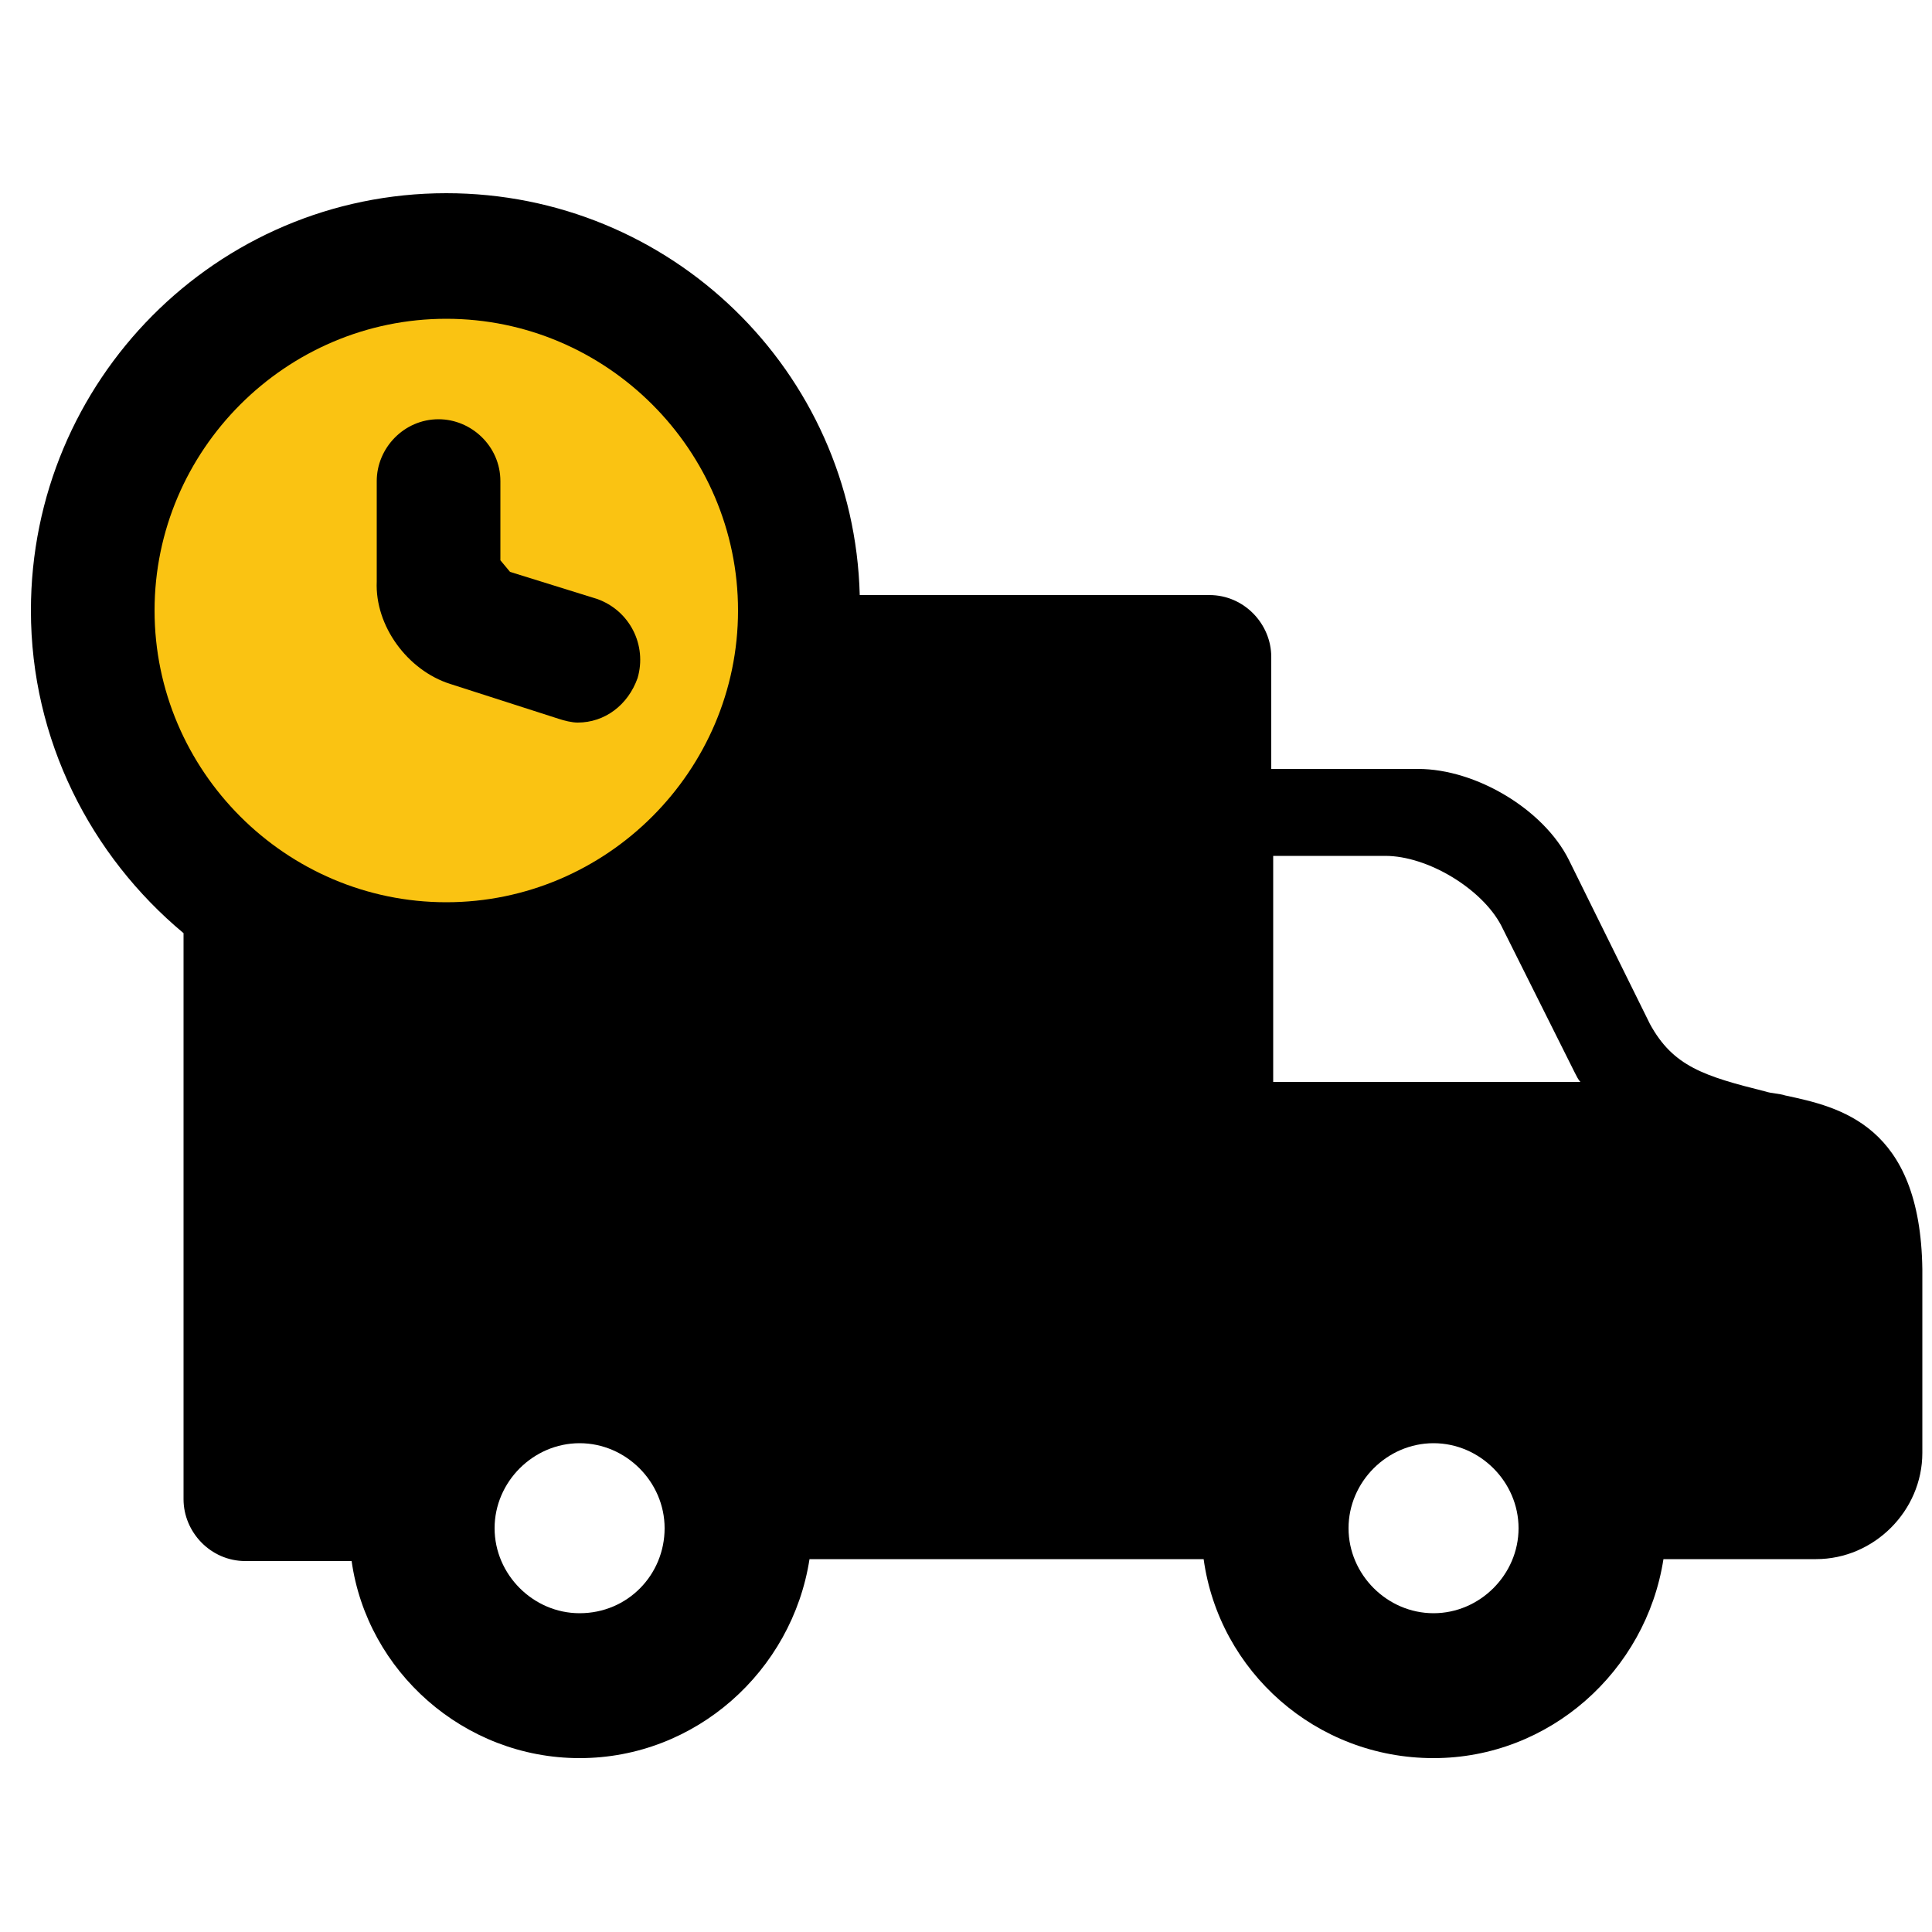
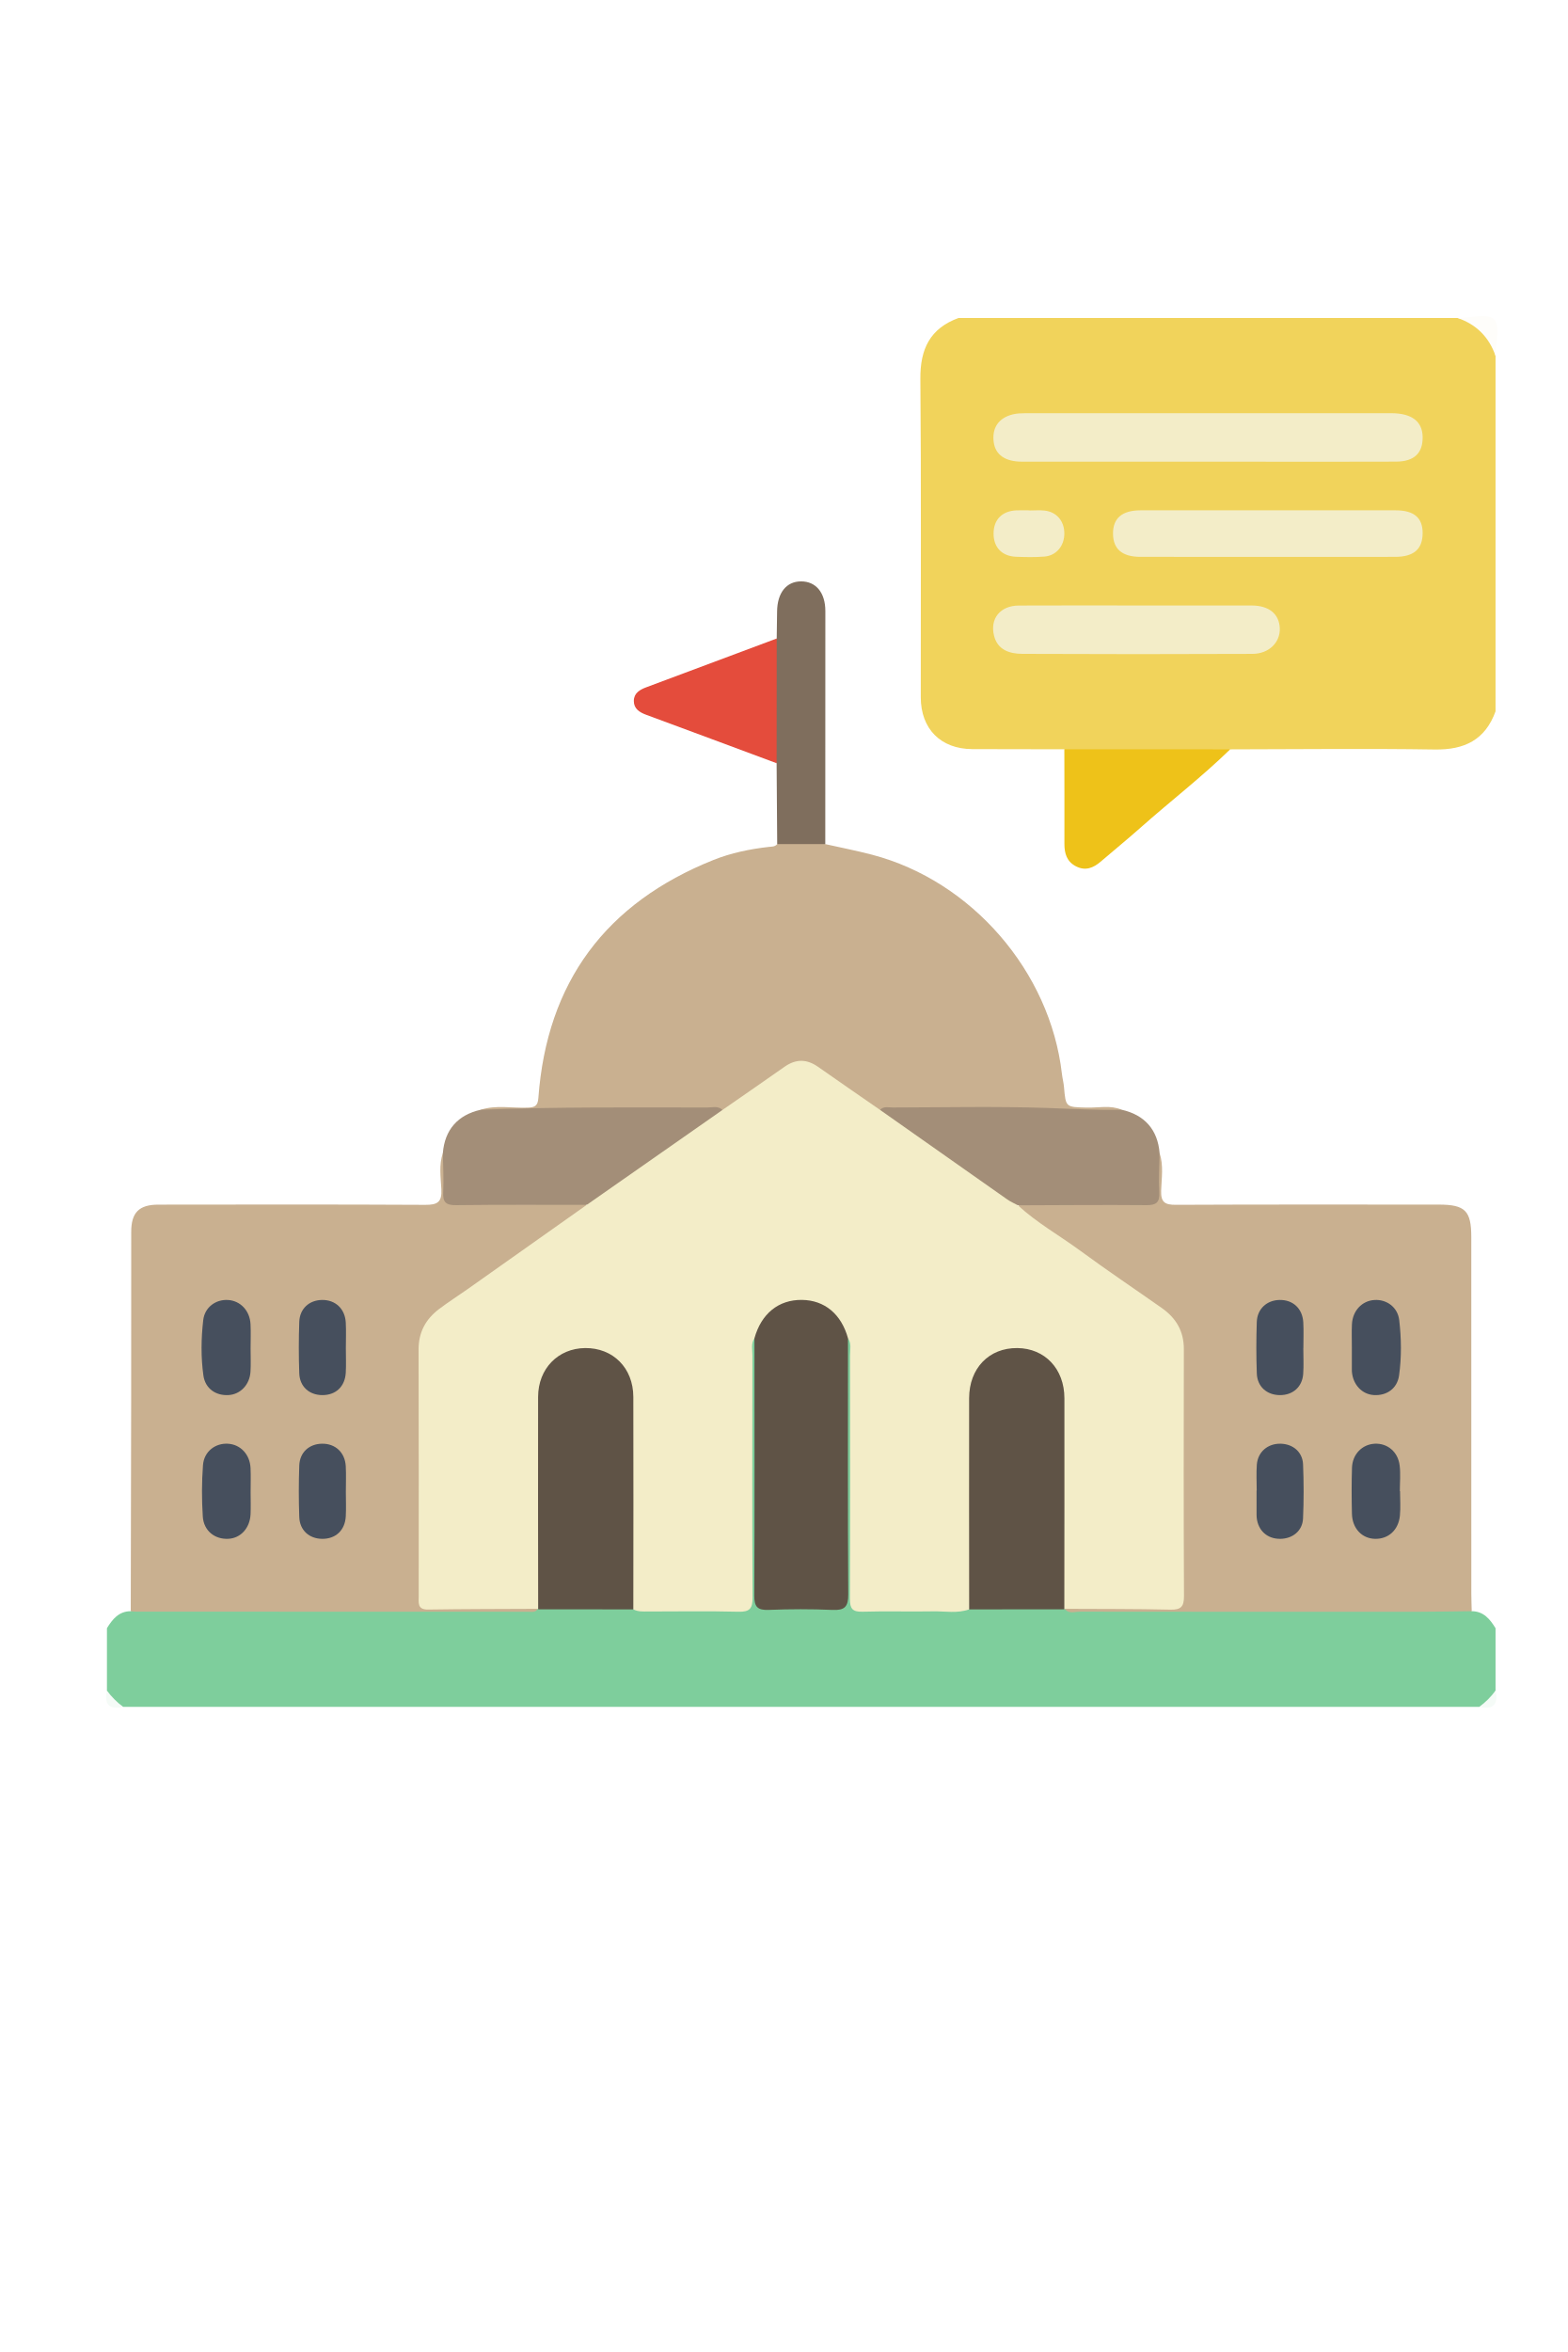
- <svg xmlns="http://www.w3.org/2000/svg" version="1.1" id="Layer_1" x="0px" y="0px" viewBox="0 0 100 100" style="enable-background:new 0 0 100 100;" xml:space="preserve">
-   <style type="text/css">
- 	.st0{fill:#FAC312;}
- </style>
-   <path d="M92.4,56.7c-0.3-0.1-0.7-0.1-1-0.2c-3.2-0.8-4.8-1.3-6-3.5l-4.2-8.5c-1.3-2.6-4.8-4.7-7.8-4.7h-7.6V34  c0-1.7-1.4-3.2-3.2-3.2H44.5C44.2,19.2,34.7,10,23.1,10C11.2,10,1.6,19.7,1.6,31.6c0,6.7,3.1,12.7,7.9,16.7v29.3  c0,1.7,1.4,3.2,3.2,3.2h5.5C19,86.5,24,91,30,91s11-4.5,11.9-10.3h20c0.1,0,0.3,0,0.4,0C63.1,86.5,68.1,91,74.2,91  c6,0,11-4.5,11.9-10.3H94c3,0,5.5-2.5,5.5-5.5v-9.5C99.4,58.2,95.2,57.3,92.4,56.7z M30,83.5c-2.4,0-4.4-2-4.4-4.4s2-4.4,4.4-4.4  s4.4,2,4.4,4.4S32.5,83.5,30,83.5z M74.2,83.5c-2.4,0-4.4-2-4.4-4.4s2-4.4,4.4-4.4s4.4,2,4.4,4.4S76.6,83.5,74.2,83.5z M65.9,56  L65.9,56V44.3h5.8c2.2,0,5,1.7,6,3.6l3.8,7.6c0.1,0.2,0.2,0.4,0.3,0.5C81.8,56,65.9,56,65.9,56z" />
-   <path class="st0" d="M23.1,16.5c8.3,0,15.1,6.8,15.1,15.1s-6.8,15.1-15.1,15.1S8,39.9,8,31.6S14.8,16.5,23.1,16.5z" />
-   <path d="M23.3,35.4l5.6,1.8c0.3,0.1,0.7,0.2,1,0.2c1.4,0,2.6-0.9,3.1-2.3c0.5-1.7-0.4-3.5-2.1-4.1l-4.5-1.4L25.9,29v-4.1  c0-1.8-1.5-3.2-3.2-3.2c-1.8,0-3.2,1.5-3.2,3.2v5.2C19.4,32.4,21.1,34.7,23.3,35.4z" />
+ <svg xmlns="http://www.w3.org/2000/svg" version="1.1" id="Layer_1" x="0px" y="0px" width="864px" height="1296px" viewBox="0 0 864 1296" enable-background="new 0 0 864 1296" xml:space="preserve">
+   <path fill-rule="evenodd" clip-rule="evenodd" fill="#F1D35B" d="M824.239,391.949c-5.705,15.784-17.157,21.3-33.577,21.042  c-37.551-0.593-75.12-0.122-112.682-0.082c-3.559,2.12-7.473,2.416-11.5,2.412c-23.088-0.027-46.177,0.019-69.265-0.041  c-3.69-0.01-7.525,0.34-10.622-2.408c-16.923-0.026-33.846-0.012-50.767-0.095c-17.348-0.084-28.347-11.106-28.362-28.593  c-0.051-58.483,0.29-116.967-0.219-175.446c-0.144-16.399,5.324-27.798,21.036-33.525c91.677,0,183.354,0,275.03,0  c12.167,1.785,19.142,8.759,20.927,20.926C824.239,261.409,824.239,326.679,824.239,391.949z" />
+   <path fill-rule="evenodd" clip-rule="evenodd" fill="#7ECE9C" d="M58.937,897.169c3.056-4.972,6.551-9.33,13.125-9.373  c4.056-2.634,8.638-1.981,13.07-1.993c66.175-0.161,132.35,0.094,198.524,0.265c3.719,0.012,7.469,0.364,11.143-0.561  c0.925-0.292,1.869-0.498,2.821-0.665c17.174-0.764,34.353-0.809,51.533-0.012c18.874,2.009,37.801,0.602,56.701,0.884  c4.369,0.063,6.283-2.204,6.346-6.443c0.042-2.737,0.089-5.476,0.089-8.212c0.009-40.828-0.081-81.654,0.125-122.48  c0.02-3.986-2.034-9.26,3.906-11.473c3.025,3.642,2.211,8.039,2.218,12.188c0.072,41.082,0.025,82.166,0.052,123.25  c0.008,11.523,0.236,11.721,11.616,11.754c8.216,0.022,16.432,0.06,24.649-0.012c9.068-0.08,9.699-0.643,9.715-9.832  c0.061-40.836-0.018-81.672,0.078-122.506c0.01-4.882-1.101-10.019,1.997-14.517c3.904-0.431,3.51,2.787,3.895,4.952  c0.654,3.679,0.339,7.449,0.339,11.183c0.012,40.094-0.01,80.19,0.018,120.284c0.008,11.825,0.153,12.104,12.198,11.912  c16.918-0.267,33.864,1.03,50.75-0.9c17.105-0.801,34.216-0.748,51.333-0.084c0.966,0.138,1.907,0.362,2.842,0.625  c3.657,1.047,7.406,0.677,11.118,0.667c66.311-0.173,132.62-0.434,198.93-0.271c4.426,0.012,9-0.633,13.045,1.995  c6.572,0.049,10.065,4.409,13.128,9.375c0,11.459,0,22.918,0,34.377c-1.131,4.849-4.121,7.839-8.968,8.97  c-249.122,0-498.246,0-747.366,0c-4.847-1.131-7.837-4.121-8.969-8.97C58.937,920.087,58.937,908.628,58.937,897.169z" />
+   <path fill-rule="evenodd" clip-rule="evenodd" fill="#FEFDFA" d="M824.239,196.139c-3.57-10.381-10.538-17.364-20.927-20.926  c6.976,0,16.674-2.722,20.161,0.766C826.962,179.466,824.239,189.164,824.239,196.139z" />
+   <path fill-rule="evenodd" clip-rule="evenodd" fill="#F5FBF7" d="M58.937,931.546c2.534,3.447,5.502,6.456,8.969,8.97  C60.238,942.203,57.248,939.213,58.937,931.546z" />
+   <path fill-rule="evenodd" clip-rule="evenodd" fill="#F5FBF7" d="M815.271,940.516c3.453-2.524,6.449-5.509,8.968-8.97  C825.927,939.213,822.937,942.203,815.271,940.516z" />
+   <path fill-rule="evenodd" clip-rule="evenodd" fill="#C9B090" d="M296.374,886.49c-1.249,2.244-3.433,1.619-5.319,1.619  c-72.258,0.002-144.517-0.023-216.775-0.059c-0.739,0-1.477-0.163-2.217-0.255c0.078-39.325,0.179-78.648,0.228-117.974  c0.037-30.367-0.029-60.732,0.029-91.101c0.021-10.603,4.312-14.928,14.973-14.939c49.035-0.061,98.071-0.151,147.104,0.113  c6.687,0.037,9.241-1.491,8.852-8.598c-0.359-6.587-1.386-13.384,0.826-19.938c4.206,4.964,2.256,10.926,2.489,16.462  c0.39,9.278,0.56,9.754,9.708,9.791c18.396,0.073,36.79-0.002,55.185,0.043c3.706,0.01,7.481-0.374,11.016,1.228  c2.892,4.83-1.902,5.842-4.179,7.494c-14.494,10.523-29.268,20.654-43.921,30.957c-9.563,6.724-19.138,13.436-28.737,20.111  c-8.645,6.012-12.8,13.857-12.742,24.597c0.231,42.792,0.079,85.586,0.11,128.38c0.006,9.732,0.392,10.087,10.076,10.116  c14.679,0.042,29.358-0.033,44.037,0.044C290.294,884.598,293.65,884.111,296.374,886.49z" />
+   <path fill-rule="evenodd" clip-rule="evenodd" fill="#C9B090" d="M811.111,887.794c-9.429,0.109-18.857,0.31-28.286,0.313  c-62.576,0.033-125.15,0.043-187.728-0.045c-2.766-0.004-6.015,1.418-8.298-1.574c2.975-2.524,6.597-1.887,10.015-1.904  c14.941-0.087,29.885,0.033,44.826-0.065c7.76-0.053,8.503-0.758,8.513-8.664c0.061-43.831-0.012-87.661,0.064-131.492  c0.019-10.249-4.799-17.381-12.863-23.025c-23.257-16.278-46.432-32.672-69.616-49.05c-2.93-2.069-8.534-3.253-5.789-9.225  c3.224-1.709,6.736-1.399,10.178-1.409c16.575-0.047,33.147-0.016,49.72-0.021c16.009-0.006,14.523,0.598,14.739-14.334  c0.059-4.082-0.973-8.516,2.507-11.928c2.253,6.803,1.073,13.826,0.849,20.686c-0.21,6.395,2.04,7.853,8.096,7.823  c48.287-0.226,96.574-0.133,144.861-0.121c14.622,0.004,17.976,3.364,17.978,17.957c0.004,65.461-0.002,130.922,0.012,196.383  C810.888,881.328,811.034,884.563,811.111,887.794z" />
+   <path fill-rule="evenodd" clip-rule="evenodd" fill="#C9B090" d="M264.996,611.483c8.503-2.713,17.233-0.808,25.85-1.148  c3.917-0.157,5.539-0.928,5.864-5.347c4.702-63.857,37.217-107.412,96.498-131.125c9.712-3.883,19.945-5.994,30.343-7.183  c1.715-0.197,3.523-0.014,4.788-1.556c8.831-2.888,17.665-2.883,26.498-0.003c8.635,1.944,17.337,3.629,25.893,5.876  c54.843,14.402,98.059,64.383,104.521,120.669c0.282,2.461,0.938,4.886,1.152,7.351c0.971,11.208,0.942,11.001,12.652,11.293  c6.37,0.16,12.896-1.468,19.122,1.173c-3.445,3.482-7.936,2.712-12.012,2.488c-39.555-2.167-79.146-1.036-118.698-1.551  c-4.094,0.779-7.067-1.549-10.11-3.704c-8.488-6.007-16.913-12.113-25.563-17.887c-8.651-5.773-12.228-5.785-20.896,0.349  c-8.287,5.865-16.657,11.613-24.906,17.532c-2.998,2.151-6.057,4.452-10.183,3.706c-15.377,0.315-30.744,0.382-46.096,0.07  c-24.534-0.497-49.006,1.125-73.511,1.508C272.35,614.059,268.167,614.801,264.996,611.483z" />
+   <path fill-rule="evenodd" clip-rule="evenodd" fill="#A38E78" d="M264.996,611.483c41.553-1.588,83.125-1.265,124.695-1.212  c2.841,0.002,5.988-1.113,8.5,1.326c-0.537,3.359-3.263,4.864-5.687,6.546c-20.05,13.91-40.036,27.909-60.012,41.926  c-2.654,1.861-5.027,5.086-9.111,3.833c-24.017,0.014-48.036-0.139-72.049,0.165c-5.634,0.07-7.349-1.682-7.066-7.19  c0.368-7.149-0.089-14.342-0.191-21.517C245.101,622.524,252.305,614.304,264.996,611.483z" />
+   <path fill-rule="evenodd" clip-rule="evenodd" fill="#A38E78" d="M485.006,611.565c2.028-2.159,4.678-1.306,7.065-1.312  c28.148-0.056,56.318-0.681,84.438,0.238c13.889,0.455,27.76,1.313,41.669,0.996c12.678,2.829,19.888,11.061,20.913,23.882  c-0.099,7.194-0.568,14.406-0.179,21.571c0.308,5.635-1.629,7.173-7.165,7.124c-23.576-0.216-47.156,0.018-70.736,0.088  c-2.771,1.674-4.806-0.284-6.727-1.633c-21.747-15.292-43.762-30.204-65.228-45.893C487.27,615.324,485.298,614.096,485.006,611.565  z" />
+   <path fill-rule="evenodd" clip-rule="evenodd" fill="#7F6E5D" d="M454.837,465.122c-8.833,0.002-17.667,0.002-26.498,0.003  c-0.107-14.858-0.212-29.717-0.321-44.573c-2.133-2.712-2.264-5.928-2.273-9.161c-0.047-16.795-0.039-33.589-0.008-50.384  c0.008-3.268,0.403-6.411,2.334-9.177c0.07-4.975,0.15-9.949,0.208-14.924c0.125-10.268,5.104-16.523,13.186-16.552  c8.189-0.027,13.404,6.167,13.41,16.328C454.903,379.495,454.856,422.31,454.837,465.122z" />
+   <path fill-rule="evenodd" clip-rule="evenodd" fill="#EEC219" d="M586.594,412.872c30.461,0.014,60.924,0.025,91.387,0.037  c-15.629,15.234-32.935,28.55-49.243,43.01c-7.234,6.417-14.734,12.534-22.077,18.833c-4.061,3.484-8.398,5.288-13.605,2.635  c-5.095-2.595-6.441-7.071-6.426-12.402C586.68,447.615,586.613,430.242,586.594,412.872z" />
+   <path fill-rule="evenodd" clip-rule="evenodd" fill="#E44C3C" d="M428.07,351.829c-0.018,22.907-0.033,45.815-0.053,68.723  c-23.915-8.891-47.82-17.812-71.759-26.643c-3.766-1.388-6.95-3.322-6.934-7.673c0.018-4.386,3.358-6.232,7.057-7.608  C380.29,369.725,404.176,360.768,428.07,351.829z" />
+   <path fill-rule="evenodd" clip-rule="evenodd" fill="#F3EDC8" d="M665.563,254.411c-34.116,0-68.236,0.023-102.354-0.017  c-9.223-0.01-14.578-3.791-15.529-10.687c-1.093-7.903,2.66-13.48,10.593-15.397c2.141-0.519,4.424-0.622,6.644-0.624  c67.242-0.03,134.481-0.036,201.724-0.013c11.347,0.004,17.23,4.454,17.418,12.941c0.198,9.001-4.602,13.714-14.642,13.758  c-25.402,0.111-50.807,0.038-76.208,0.038C683.993,254.411,674.78,254.411,665.563,254.411z" />
+   <path fill-rule="evenodd" clip-rule="evenodd" fill="#F3EDC8" d="M697.928,306.854c-23.165-0.001-46.328,0.03-69.494-0.017  c-9.913-0.019-14.881-4.253-15.015-12.563c-0.141-8.653,4.899-13.074,15.239-13.081c46.827-0.035,93.652-0.037,140.479,0  c10.166,0.009,14.924,4.09,14.924,12.489c-0.002,8.896-4.814,13.142-15.146,13.159C745.252,306.881,721.59,306.854,697.928,306.854z  " />
+   <path fill-rule="evenodd" clip-rule="evenodd" fill="#F3EDC8" d="M626.429,333.632c21.147-0.001,42.294-0.029,63.438,0.012  c9.494,0.018,15.125,4.63,15.466,12.48c0.339,7.727-5.875,14.132-15.016,14.175c-42.292,0.193-84.583,0.179-126.875-0.011  c-6.945-0.03-13.64-2.085-15.6-10.023c-2.352-9.518,3.518-16.547,13.655-16.598C583.143,333.56,604.786,333.633,626.429,333.632z" />
+   <path fill-rule="evenodd" clip-rule="evenodd" fill="#F3EDC8" d="M567.433,281.277c2.727,0,5.476-0.237,8.171,0.047  c6.726,0.708,10.988,5.75,10.984,12.666c-0.004,6.817-4.403,12.184-11.014,12.701c-5.174,0.404-10.407,0.301-15.603,0.098  c-7.792-0.304-12.386-5.189-12.382-12.786c0.004-7.589,4.598-12.364,12.411-12.777c2.47-0.131,4.953-0.021,7.432-0.021  C567.433,281.229,567.433,281.253,567.433,281.277z" />
+   <path fill-rule="evenodd" clip-rule="evenodd" fill="#F3EDC8" d="M485.006,611.565c23.385,16.469,46.763,32.954,70.177,49.383  c1.805,1.266,3.882,2.144,5.83,3.202c10.43,9.656,22.862,16.576,34.239,24.942c14.803,10.883,30.083,21.116,45.112,31.693  c7.792,5.483,12.121,12.737,12.094,22.616c-0.113,45.311-0.145,90.623,0.075,135.935c0.027,5.81-1.48,7.765-7.499,7.618  c-19.405-0.463-38.821-0.35-58.234-0.463c0-0.004-0.22,0.278-0.22,0.278c-2.852-3.393-2.262-7.506-2.268-11.436  c-0.047-32.599-0.023-65.198-0.027-97.797c-0.002-2.985,0.088-5.976-0.132-8.956c-1.046-14.162-10.586-23.202-24.275-23.033  c-13.635,0.172-23.093,9.506-23.218,23.873c-0.306,35.085-0.057,70.173-0.145,105.261c-0.01,4.151,0.797,8.553-2.382,12.121  c-6.53,2.352-13.289,0.963-19.933,1.086c-12.907,0.243-25.83-0.202-38.729,0.196c-5.658,0.176-7.083-1.65-7.056-7.171  c0.214-44.693,0.14-89.39,0.073-134.085c-0.004-3.14,0.892-6.474-1.131-9.407c-2.638-1.429-3.06-4.374-4.447-6.632  c-10.226-16.676-32.423-16.67-42.653,0.006c-1.385,2.258-1.799,5.213-4.461,6.618c-2.003,2.938-1.107,6.268-1.113,9.413  c-0.064,44.446-0.16,88.896,0.092,133.34c0.035,6.125-1.516,8.104-7.815,7.939c-16.626-0.434-33.27-0.151-49.907-0.142  c-2.73,0-5.478,0.177-8.011-1.162c-3.018-3.323-2.383-7.453-2.389-11.376c-0.053-33.096-0.026-66.192-0.031-99.289  c-0.001-2.986,0.105-5.978-0.148-8.956c-1.039-12.278-9.743-20.927-21.685-21.591c-12.854-0.716-22.459,6.355-25.182,18.555  c-0.82,3.677-0.712,7.42-0.714,11.151c-0.011,33.348,0.017,66.691-0.031,100.037c-0.005,3.93,0.585,8.043-2.267,11.436  c0,0-0.22-0.276-0.222-0.278c-20.137,0.107-40.273,0.084-60.406,0.404c-6.12,0.098-5.2-3.822-5.2-7.479  c-0.008-45.26,0.085-90.518-0.073-135.776c-0.035-9.571,3.943-16.753,11.26-22.301c5.134-3.896,10.592-7.36,15.86-11.078  c21.865-15.441,43.713-30.904,65.568-46.361c24.936-17.435,49.872-34.87,74.808-52.305c11.388-7.909,22.819-15.755,34.148-23.748  c6.248-4.407,12.259-4.397,18.506-0.004C462.181,595.822,473.612,603.665,485.006,611.565z" />
+   <path fill-rule="evenodd" clip-rule="evenodd" fill="#5F5346" d="M415.797,737.415c3.778-13.591,13.307-21.289,26.16-21.14  c12.502,0.146,21.723,7.819,25.401,21.144c-0.006,47.016-0.161,94.03,0.141,141.038c0.045,6.949-1.952,8.954-8.758,8.645  c-11.669-0.533-23.389-0.474-35.064-0.018c-6.176,0.241-8.007-1.633-7.976-7.892C415.937,831.934,415.81,784.674,415.797,737.415z" />
+   <path fill-rule="evenodd" clip-rule="evenodd" fill="#5F5346" d="M534.134,886.804c-0.018-38.778-0.096-77.559-0.023-116.337  c0.031-16.582,10.982-27.815,26.583-27.656c15.16,0.156,25.904,11.434,25.932,27.625c0.066,38.776-0.021,77.555-0.045,116.333  C569.097,886.78,551.615,886.792,534.134,886.804z" />
+   <path fill-rule="evenodd" clip-rule="evenodd" fill="#5F5346" d="M296.596,886.771c-0.023-39.027-0.127-78.055-0.033-117.081  c0.038-15.538,11.036-26.725,25.909-26.879c15.339-0.159,26.526,10.924,26.575,26.908c0.12,39.025,0.013,78.056-0.003,117.083  C331.561,886.792,314.078,886.78,296.596,886.771z" />
+   <path fill-rule="evenodd" clip-rule="evenodd" fill="#464F5D" d="M138.11,743.149c-0.008,4.229,0.203,8.473-0.055,12.688  c-0.439,7.183-5.565,12.486-12.078,12.874c-7.019,0.42-12.859-3.553-13.873-10.769c-1.419-10.097-1.247-20.38-0.103-30.489  c0.811-7.164,6.933-11.533,13.638-11.133c6.873,0.411,12.086,5.891,12.44,13.393C138.29,734.182,138.118,738.67,138.11,743.149z" />
+   <path fill-rule="evenodd" clip-rule="evenodd" fill="#464F5D" d="M138.122,822.372c0.003,3.982,0.147,7.971-0.028,11.944  c-0.336,7.647-5.386,13.195-12.152,13.592c-7.453,0.438-13.661-4.333-14.173-12.251c-0.609-9.407-0.605-18.928,0.101-28.325  c0.566-7.549,6.813-12.236,13.805-11.808c6.887,0.426,12.059,5.886,12.408,13.413C138.288,813.406,138.12,817.896,138.122,822.372z" />
+   <path fill-rule="evenodd" clip-rule="evenodd" fill="#464F5D" d="M190.611,822.111c0.002,4.479,0.205,8.97-0.042,13.437  c-0.425,7.696-5.588,12.466-13.034,12.384c-7.121-0.08-12.336-4.691-12.597-12c-0.337-9.444-0.331-18.92-0.002-28.366  c0.255-7.313,5.46-11.96,12.561-12.053c7.322-0.1,12.658,4.825,13.065,12.414C190.815,812.644,190.609,817.381,190.611,822.111z" />
+   <path fill-rule="evenodd" clip-rule="evenodd" fill="#464F5D" d="M190.611,742.93c0,4.479,0.204,8.971-0.044,13.437  c-0.428,7.714-5.563,12.448-13.038,12.366c-7.132-0.08-12.335-4.68-12.593-11.992c-0.335-9.447-0.331-18.922,0-28.369  c0.257-7.299,5.5-11.979,12.57-12.068c7.322-0.089,12.651,4.842,13.058,12.44C190.815,733.46,190.61,738.199,190.611,742.93z" />
+   <path fill-rule="evenodd" clip-rule="evenodd" fill="#464F5D" d="M771.611,821.652c0,4.479,0.349,8.988-0.074,13.427  c-0.765,8.016-6.338,13.007-13.727,12.853c-7.177-0.149-12.516-5.725-12.715-13.779c-0.206-8.453-0.237-16.925,0.025-25.379  c0.233-7.477,5.638-12.917,12.537-13.255c6.986-0.343,12.799,4.4,13.731,11.977c0.572,4.652,0.104,9.433,0.104,14.157  C771.533,821.652,771.572,821.652,771.611,821.652z" />
+   <path fill-rule="evenodd" clip-rule="evenodd" fill="#464F5D" d="M745.049,742.42c0.008-4.23-0.155-8.47,0.043-12.689  c0.354-7.502,5.55-12.989,12.423-13.408c6.708-0.41,12.81,3.937,13.644,11.115c1.174,10.109,1.329,20.392-0.094,30.488  c-1.022,7.236-6.83,11.195-13.857,10.785c-6.524-0.38-11.533-5.68-12.135-12.854c-0.041-0.495-0.027-0.997-0.027-1.493  C745.041,750.383,745.043,746.4,745.049,742.42z" />
+   <path fill-rule="evenodd" clip-rule="evenodd" fill="#464F5D" d="M692.608,821.286c0-4.729-0.282-9.478,0.066-14.181  c0.527-7.071,6.005-11.724,13.072-11.593c6.813,0.124,12.133,4.541,12.413,11.387c0.407,9.937,0.423,19.917-0.018,29.852  c-0.302,6.783-5.75,11.14-12.584,11.183c-7.136,0.045-12.217-4.543-12.958-11.716c-0.051-0.494-0.064-0.993-0.066-1.491  c-0.006-4.48-0.002-8.96-0.002-13.44C692.558,821.286,692.583,821.286,692.608,821.286z" />
+   <path fill-rule="evenodd" clip-rule="evenodd" fill="#464F5D" d="M718.297,742.848c0,4.729,0.272,9.476-0.064,14.181  c-0.514,7.229-5.715,11.759-12.884,11.708c-7.134-0.051-12.417-4.652-12.684-11.917c-0.347-9.446-0.327-18.92-0.014-28.368  c0.241-7.239,5.538-12.02,12.559-12.148c7.372-0.132,12.641,4.699,13.069,12.36c0.265,4.715,0.051,9.456,0.051,14.185  C718.318,742.848,718.307,742.848,718.297,742.848z" />
</svg>
